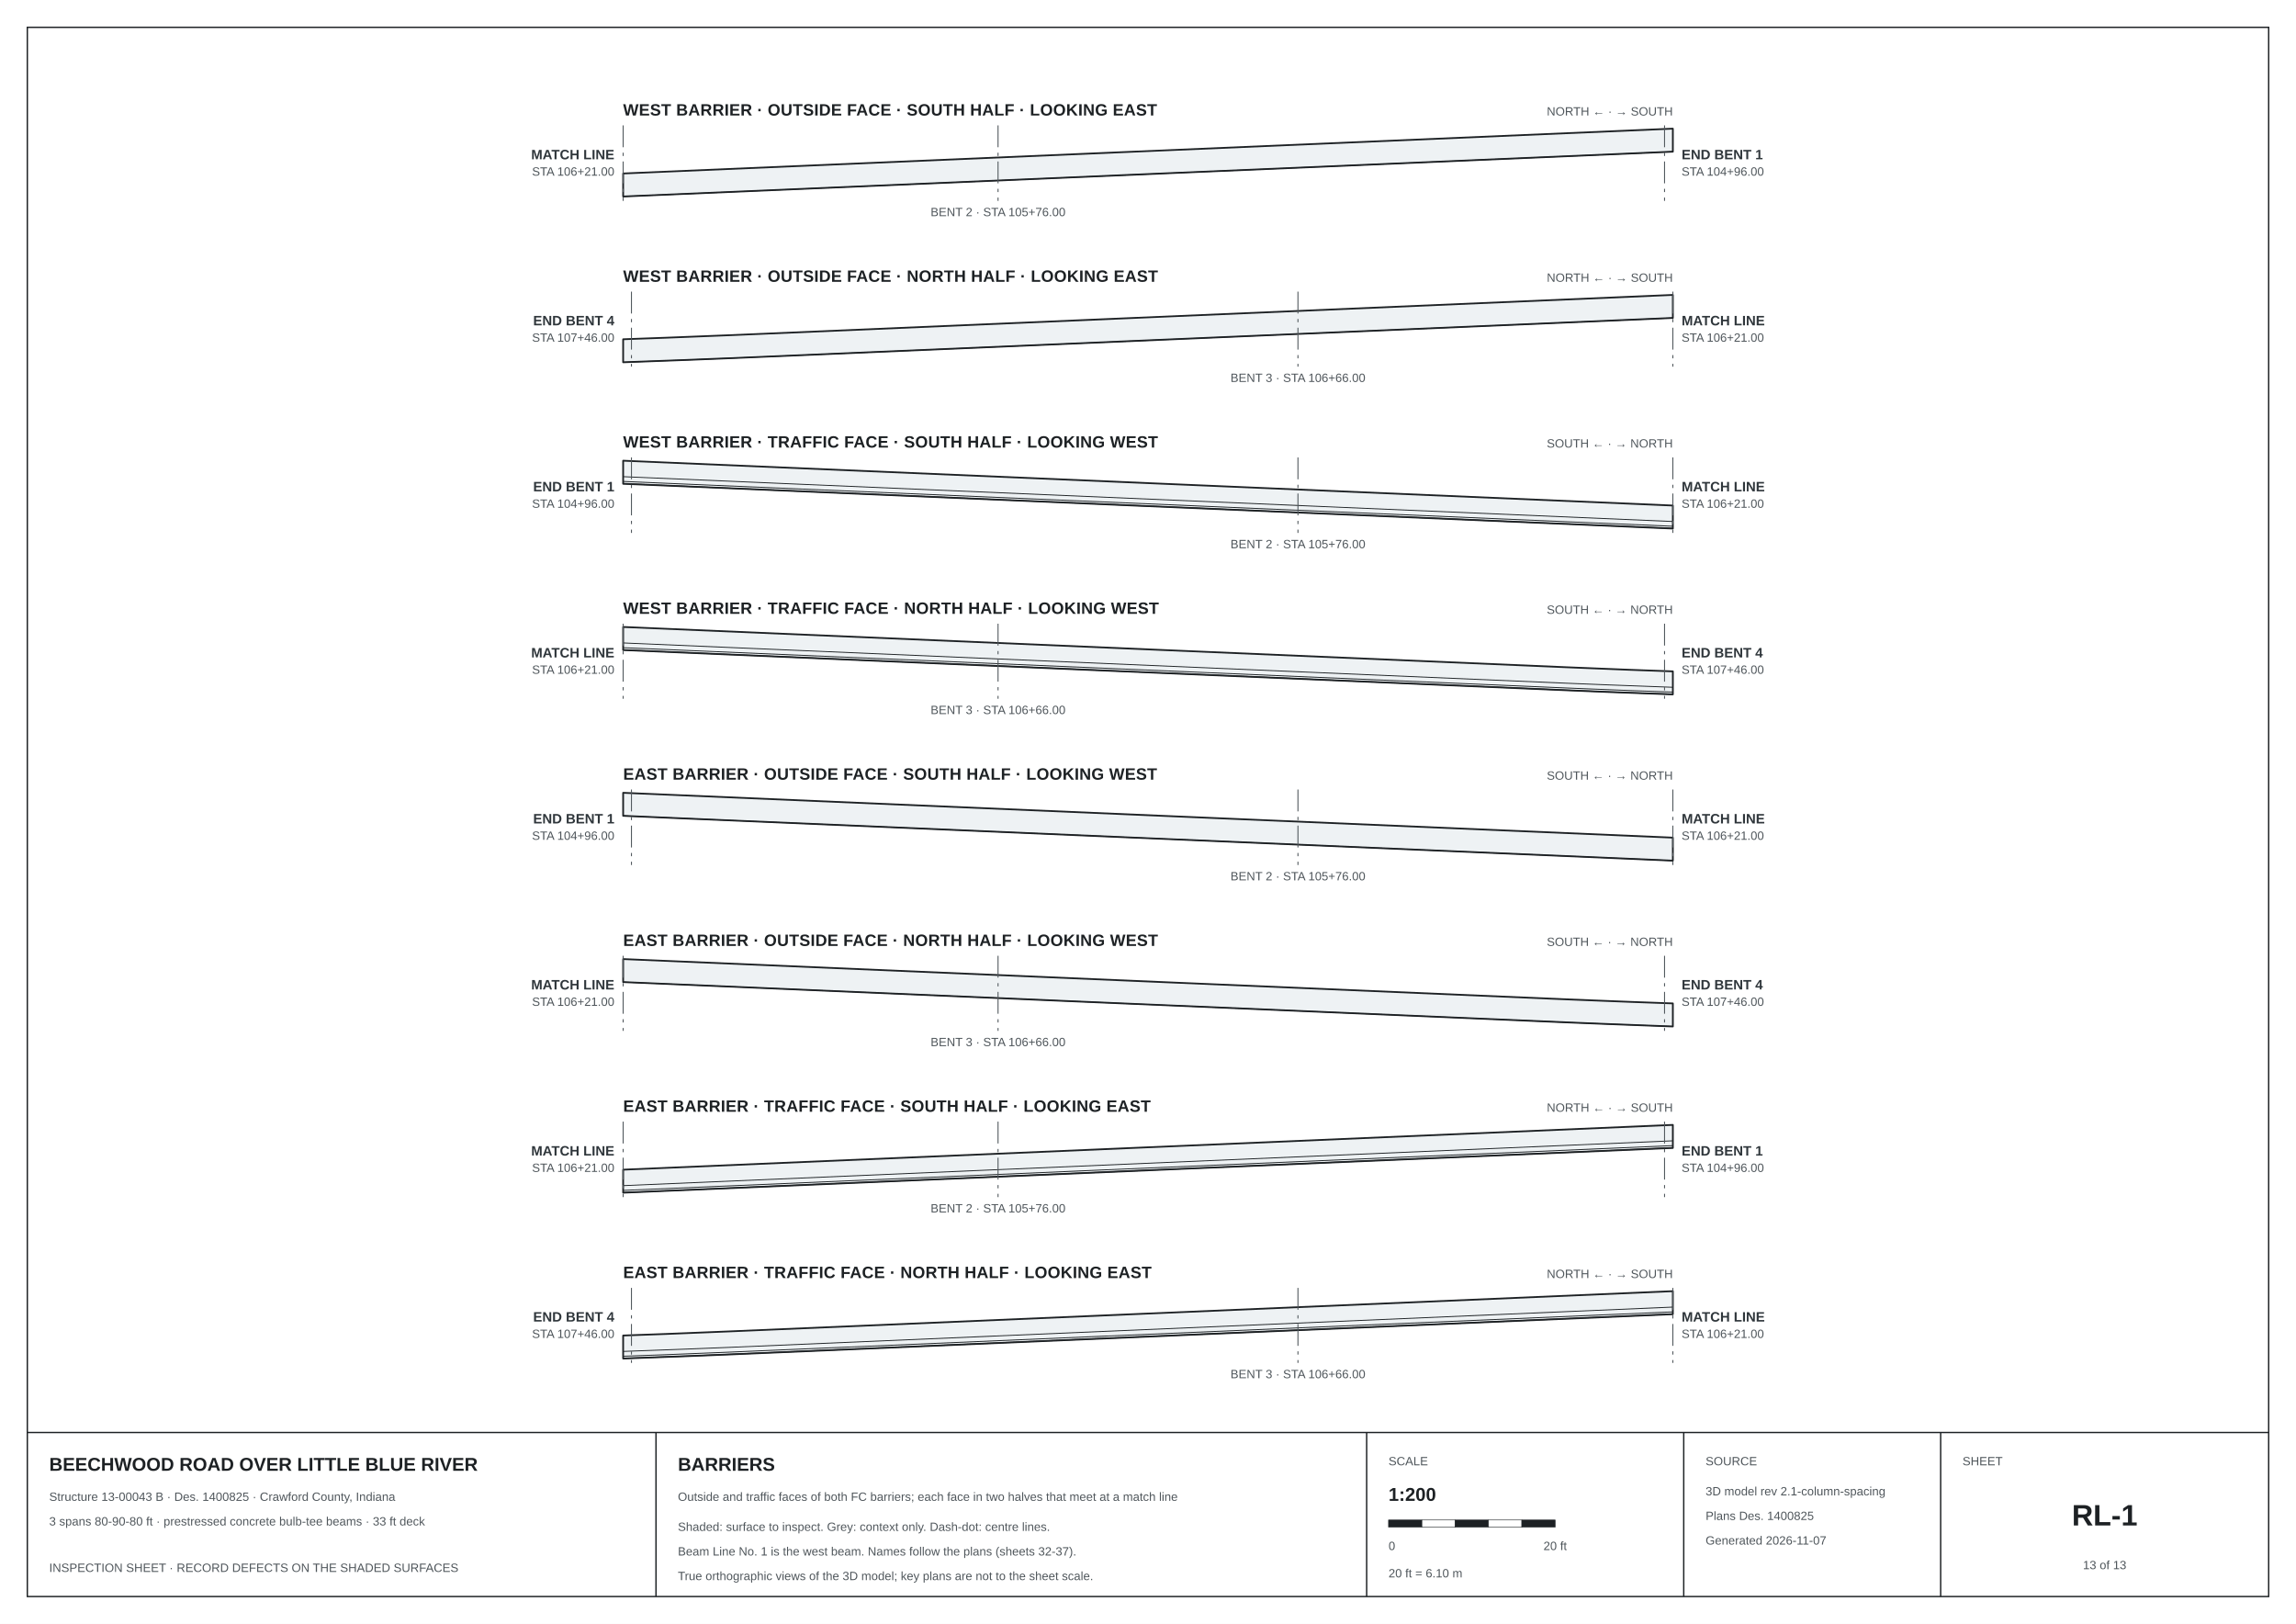
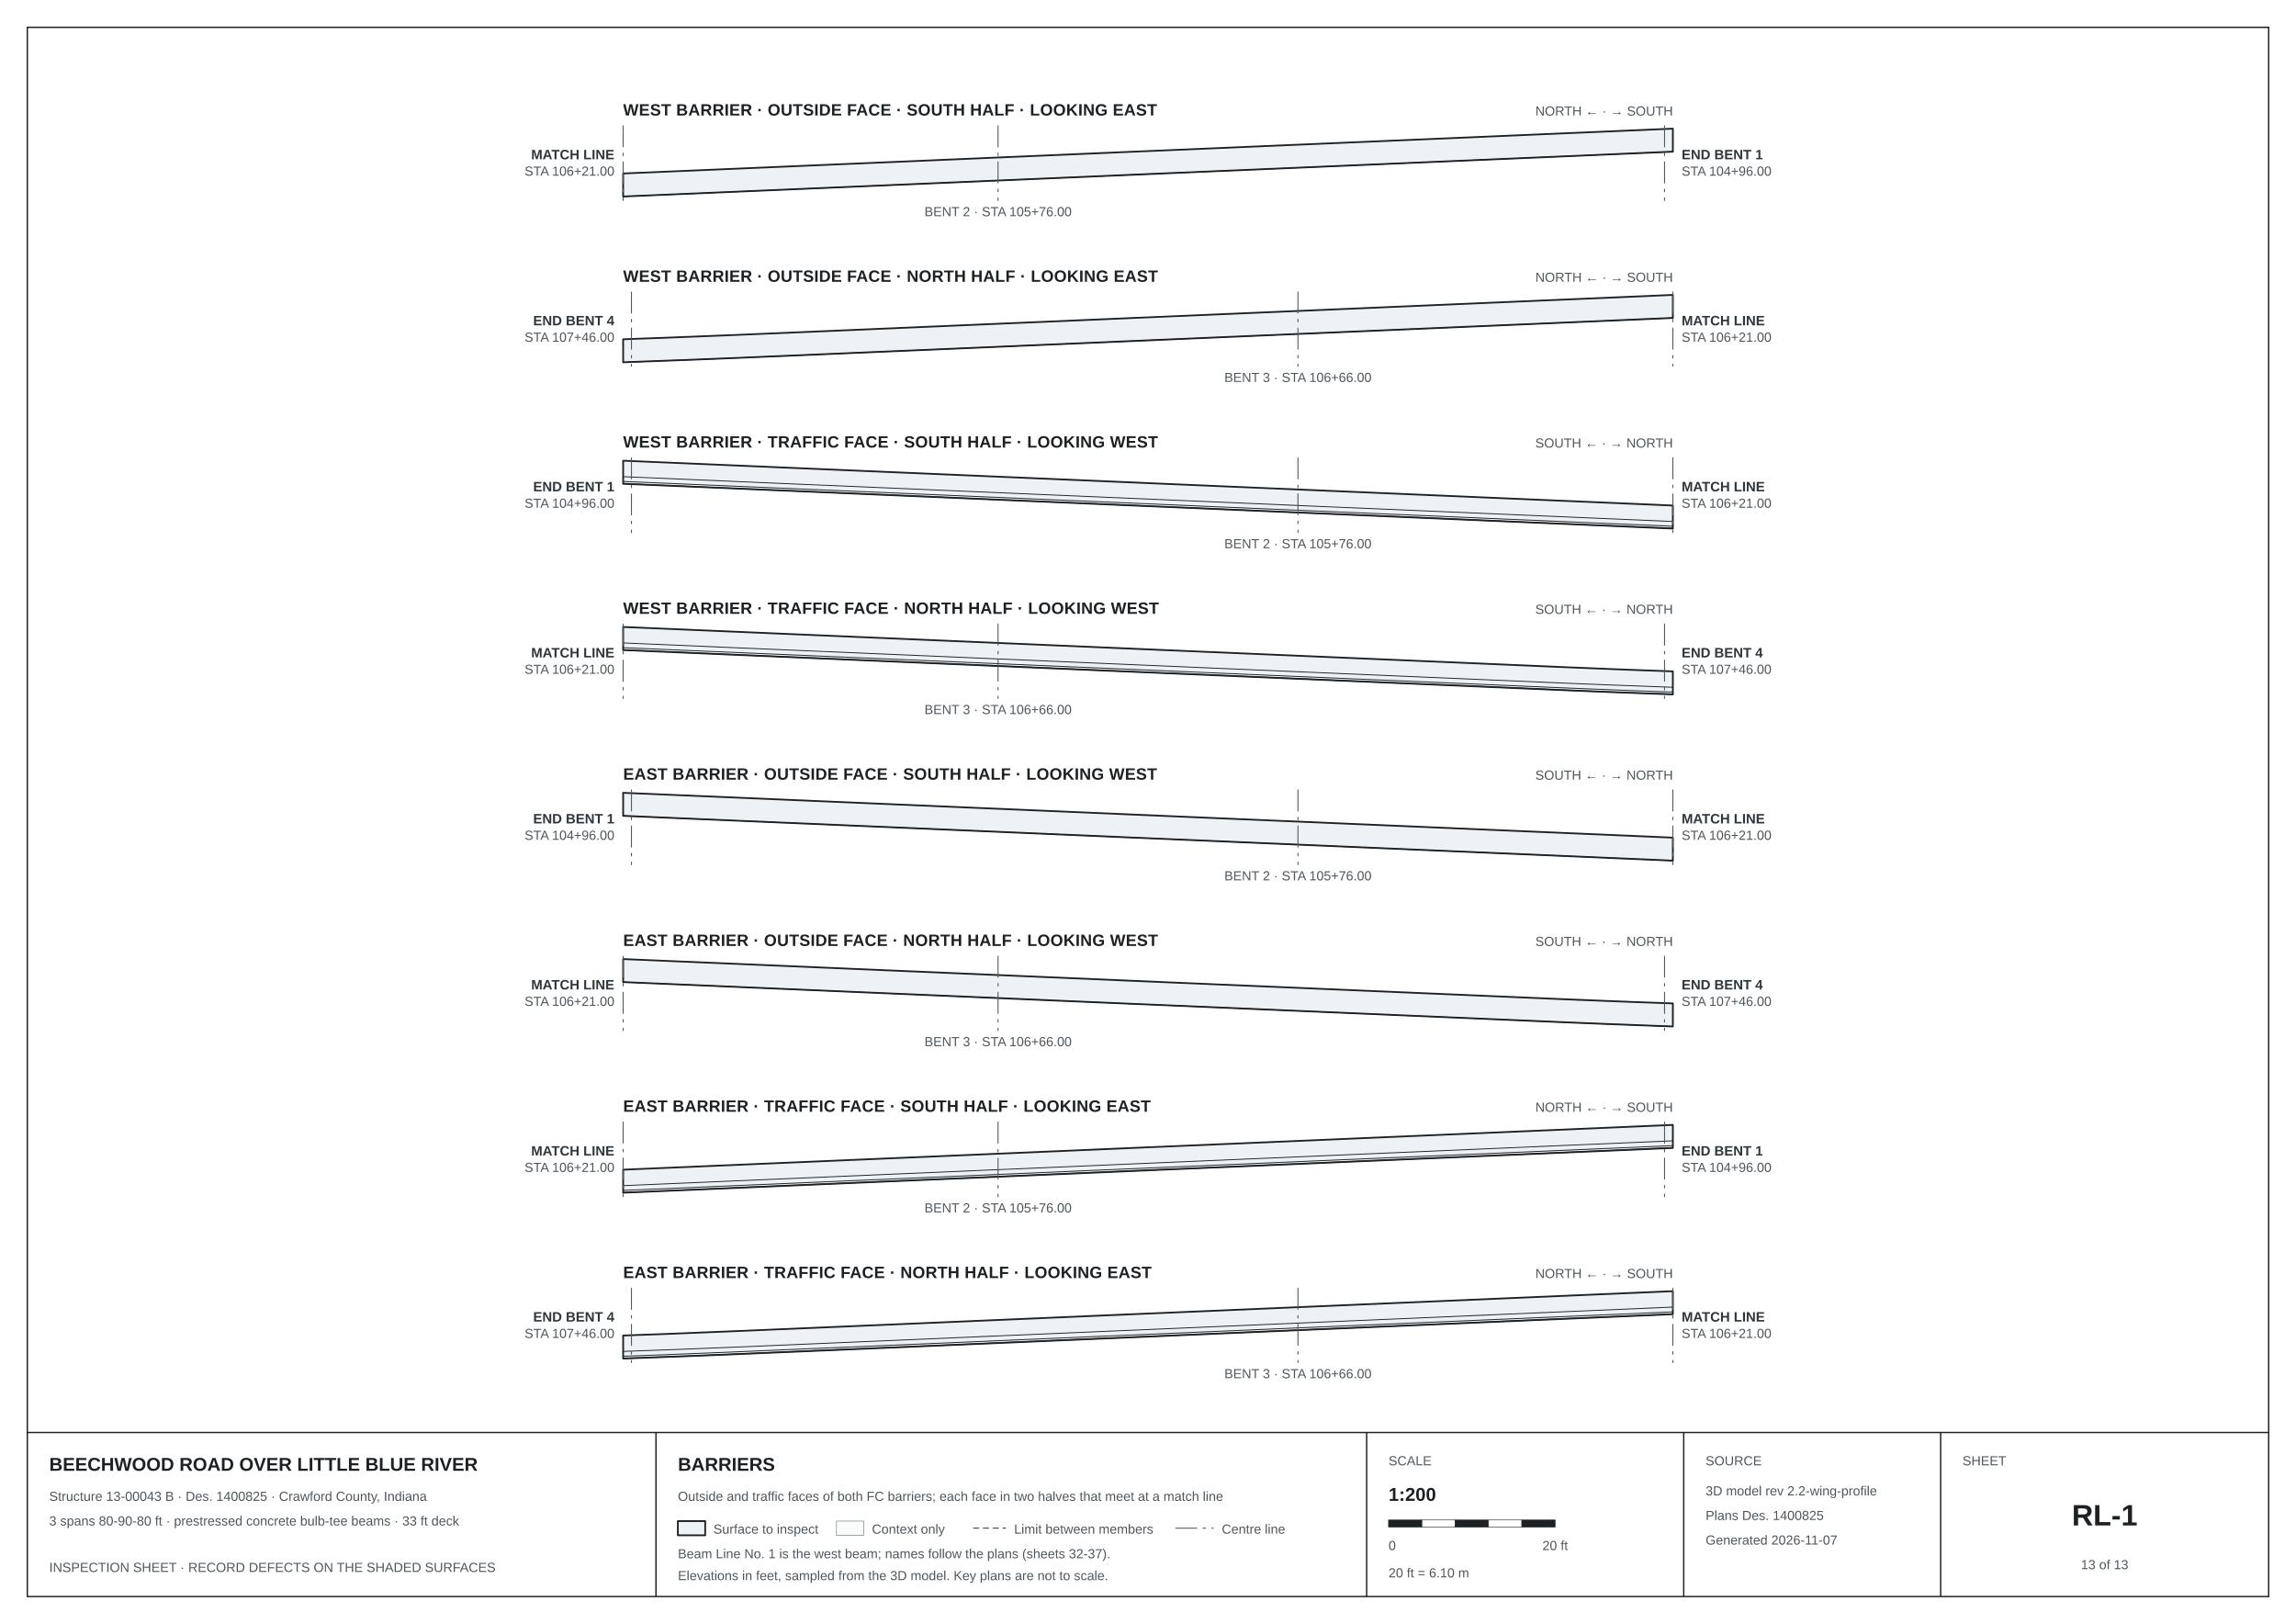
<svg xmlns="http://www.w3.org/2000/svg" viewBox="0 0 420 297" width="420mm" height="297mm">
-   <style>text{font-family:"IBM Plex Sans",Arial,Helvetica,sans-serif;fill:#1d2124}.t{font-size:2.6px}.s{font-size:2.2px;fill:#4f565b}.h{font-size:3px;font-weight:600;letter-spacing:.04px}.big{font-size:5.4px;font-weight:600}.mid{font-size:3.4px;font-weight:600}.lbl{font-size:2.5px;fill:#2f363b;font-weight:600}.ann{font-size:2.3px;fill:#1d2124}.o{fill:none;stroke:#1d2124;stroke-width:.32;stroke-linejoin:round;stroke-linecap:round}.e{fill:none;stroke:#1d2124;stroke-width:.16;stroke-linecap:round}.r{fill:none;stroke:#9aa2a7;stroke-width:.16;stroke-linejoin:round}.m{fill:#e3e7ea;stroke:#9aa2a7;stroke-width:.1}.f{fill:#eef2f4;stroke:none}.rf{fill:#fafbfb;stroke:none}.c{fill:none;stroke:#4f565b;stroke-width:.18;stroke-dasharray:4 1 .6 1}.ld{fill:none;stroke:#4f565b;stroke-width:.15}.ar{fill:#1d2124}.k{fill:none;stroke:#1d2124;stroke-width:.25}.thin{fill:none;stroke:#1d2124;stroke-width:.15}</style>
+   <style>text{font-family:"IBM Plex Sans",Arial,Helvetica,sans-serif;fill:#1d2124}.t{font-size:2.6px}.s{font-size:2.4px;fill:#4f565b}.h{font-size:3px;font-weight:600;letter-spacing:.04px}.big{font-size:5.4px;font-weight:600}.mid{font-size:3.4px;font-weight:600}.lbl{font-size:2.5px;fill:#2f363b;font-weight:600}.ann{font-size:2.5px;fill:#1d2124}.j{fill:none;stroke:#1d2124;stroke-width:.16;stroke-dasharray:1.1 .7}.o{fill:none;stroke:#1d2124;stroke-width:.32;stroke-linejoin:round;stroke-linecap:round}.e{fill:none;stroke:#1d2124;stroke-width:.16;stroke-linecap:round}.r{fill:none;stroke:#9aa2a7;stroke-width:.16;stroke-linejoin:round}.m{fill:#e3e7ea;stroke:#9aa2a7;stroke-width:.1}.f{fill:#eef2f4;stroke:none}.rf{fill:#fafbfb;stroke:none}.c{fill:none;stroke:#4f565b;stroke-width:.18;stroke-dasharray:4 1 .6 1}.ld{fill:none;stroke:#4f565b;stroke-width:.15}.ar{fill:#1d2124}.k{fill:none;stroke:#1d2124;stroke-width:.25}.thin{fill:none;stroke:#1d2124;stroke-width:.15}</style>
  <rect width="420" height="297" fill="#fff" />
  <rect x="5" y="5" width="410" height="287" class="k" />
  <text x="113.99" y="21.13" class="h" text-anchor="start">WEST BARRIER · OUTSIDE FACE · SOUTH HALF · LOOKING EAST</text>
  <text x="306.01" y="21.13" class="s" text-anchor="end">NORTH ← · → SOUTH</text>
  <g id="view-RLO-1">
    <path class="f" d="M113.99,35.94 306.01,27.74 306.01,23.53 113.99,31.73Z" />
    <path class="o" d="M113.99,35.94 306.01,27.74 306.01,23.53 113.99,31.73 113.99,35.94" />
    <path class="e" d="M306.01,23.68 306.01,27.74 113.99,35.94 113.99,31.87" />
  </g>
  <path class="c" d="M304.49,22.93V36.74" />
  <text x="307.61" y="29.13" class="lbl" text-anchor="start">END BENT 1</text>
  <text x="307.61" y="32.13" class="s" text-anchor="start">STA 104+96.00</text>
  <path class="c" d="M182.57,22.93V36.74" />
  <text x="182.57" y="39.54" class="s" text-anchor="middle">BENT 2 · STA 105+76.00</text>
  <path class="c" d="M113.99,22.93V36.74" />
  <text x="112.39" y="29.13" class="lbl" text-anchor="end">MATCH LINE</text>
  <text x="112.39" y="32.13" class="s" text-anchor="end">STA 106+21.00</text>
  <text x="113.99" y="51.54" class="h" text-anchor="start">WEST BARRIER · OUTSIDE FACE · NORTH HALF · LOOKING EAST</text>
  <text x="306.01" y="51.54" class="s" text-anchor="end">NORTH ← · → SOUTH</text>
  <g id="view-RLO-2">
    <path class="f" d="M113.99,66.26 125.63,65.83 133.38,65.52 306.01,58.15 306.01,53.94 133.38,61.31 121.75,61.77 113.99,62.05Z" />
    <path class="o" d="M113.99,66.26 125.63,65.83 133.38,65.52 306.01,58.15 306.01,53.94 133.38,61.31 121.75,61.77 113.99,62.05 113.99,66.26" />
    <path class="e" d="M306.01,54.09 306.01,58.15 133.38,65.52 125.63,65.83 113.99,66.26 113.99,62.20" />
  </g>
  <path class="c" d="M237.43,53.34V67.06" />
  <text x="237.43" y="69.86" class="s" text-anchor="middle">BENT 3 · STA 106+66.00</text>
  <path class="c" d="M115.51,53.34V67.06" />
  <text x="112.39" y="59.50" class="lbl" text-anchor="end">END BENT 4</text>
  <text x="112.39" y="62.50" class="s" text-anchor="end">STA 107+46.00</text>
  <path class="c" d="M306.01,53.34V67.06" />
  <text x="307.61" y="59.50" class="lbl" text-anchor="start">MATCH LINE</text>
  <text x="307.61" y="62.50" class="s" text-anchor="start">STA 106+21.00</text>
  <text x="113.99" y="81.86" class="h" text-anchor="start">WEST BARRIER · TRAFFIC FACE · SOUTH HALF · LOOKING WEST</text>
  <text x="306.01" y="81.86" class="s" text-anchor="end">SOUTH ← · → NORTH</text>
  <g id="view-RLT-1">
    <path class="f" d="M113.99,88.48 125.63,88.97 306.01,96.67 306.01,92.46 113.99,84.26Z" />
    <path class="o" d="M113.99,88.48 125.63,88.97 306.01,96.67 306.01,92.46 113.99,84.26 113.99,88.48" />
    <path class="e" d="M113.99,87.18 113.99,84.38M113.99,87.18 306.01,95.38M113.99,88.05 113.99,87.18M113.99,88.05 306.01,96.25M113.99,88.05 113.99,88.44 306.01,96.63 306.01,96.25M113.99,88.48 306.01,96.67M306.01,95.38 306.01,92.58M306.01,96.25 306.01,95.38" />
  </g>
  <path class="c" d="M115.51,83.66V97.47" />
  <text x="112.39" y="89.87" class="lbl" text-anchor="end">END BENT 1</text>
  <text x="112.39" y="92.87" class="s" text-anchor="end">STA 104+96.00</text>
  <path class="c" d="M237.43,83.66V97.47" />
  <text x="237.43" y="100.27" class="s" text-anchor="middle">BENT 2 · STA 105+76.00</text>
  <path class="c" d="M306.01,83.66V97.47" />
  <text x="307.61" y="89.87" class="lbl" text-anchor="start">MATCH LINE</text>
  <text x="307.61" y="92.87" class="s" text-anchor="start">STA 106+21.00</text>
  <text x="113.99" y="112.27" class="h" text-anchor="start">WEST BARRIER · TRAFFIC FACE · NORTH HALF · LOOKING WEST</text>
  <text x="306.01" y="112.27" class="s" text-anchor="end">SOUTH ← · → NORTH</text>
  <g id="view-RLT-2">
    <path class="f" d="M113.99,118.89 286.62,126.25 294.37,126.57 306.01,127.00 306.01,122.79 298.25,122.51 286.62,122.04 113.99,114.67Z" />
    <path class="o" d="M113.99,118.89 286.62,126.25 294.37,126.57 306.01,127.00 306.01,122.79 298.25,122.51 286.62,122.04 113.99,114.67 113.99,118.89" />
    <path class="e" d="M113.99,117.59 113.99,114.79M113.99,117.59 286.62,124.96 294.37,125.27 306.01,125.70M113.99,118.46 113.99,117.59M113.99,118.46 286.62,125.83 298.25,126.30 306.01,126.58M113.99,118.46 113.99,118.85 286.62,126.21 294.37,126.53 306.01,126.96 306.01,126.58M113.99,118.89 286.62,126.25 294.37,126.57 306.01,127.00M306.01,125.70 306.01,122.90M306.01,126.58 306.01,125.70" />
  </g>
  <path class="c" d="M182.57,114.07V127.80" />
  <text x="182.57" y="130.60" class="s" text-anchor="middle">BENT 3 · STA 106+66.00</text>
  <path class="c" d="M304.49,114.07V127.80" />
  <text x="307.61" y="120.24" class="lbl" text-anchor="start">END BENT 4</text>
  <text x="307.61" y="123.24" class="s" text-anchor="start">STA 107+46.00</text>
  <path class="c" d="M113.99,114.07V127.80" />
  <text x="112.39" y="120.24" class="lbl" text-anchor="end">MATCH LINE</text>
  <text x="112.39" y="123.24" class="s" text-anchor="end">STA 106+21.00</text>
  <text x="113.99" y="142.60" class="h" text-anchor="start">EAST BARRIER · OUTSIDE FACE · SOUTH HALF · LOOKING WEST</text>
  <text x="306.01" y="142.60" class="s" text-anchor="end">SOUTH ← · → NORTH</text>
  <g id="view-RRO-1">
    <path class="f" d="M113.99,149.21 125.63,149.71 306.01,157.41 306.01,153.20 113.99,145.00Z" />
    <path class="o" d="M113.99,149.21 125.63,149.71 306.01,157.41 306.01,153.20 113.99,145.00 113.99,149.21" />
    <path class="e" d="M113.99,145.15 113.99,149.21 306.01,157.41 306.01,153.35" />
  </g>
  <path class="c" d="M115.51,144.40V158.21" />
  <text x="112.39" y="150.60" class="lbl" text-anchor="end">END BENT 1</text>
  <text x="112.39" y="153.60" class="s" text-anchor="end">STA 104+96.00</text>
  <path class="c" d="M237.43,144.40V158.21" />
  <text x="237.43" y="161.01" class="s" text-anchor="middle">BENT 2 · STA 105+76.00</text>
  <path class="c" d="M306.01,144.40V158.21" />
  <text x="307.61" y="150.60" class="lbl" text-anchor="start">MATCH LINE</text>
  <text x="307.61" y="153.60" class="s" text-anchor="start">STA 106+21.00</text>
  <text x="113.99" y="173.01" class="h" text-anchor="start">EAST BARRIER · OUTSIDE FACE · NORTH HALF · LOOKING WEST</text>
  <text x="306.01" y="173.01" class="s" text-anchor="end">SOUTH ← · → NORTH</text>
  <g id="view-RRO-2">
    <path class="f" d="M113.99,179.62 286.62,186.99 294.37,187.30 306.01,187.74 306.01,183.52 298.25,183.24 286.62,182.78 113.99,175.41Z" />
    <path class="o" d="M113.99,179.62 286.62,186.99 294.37,187.30 306.01,187.74 306.01,183.52 298.25,183.24 286.62,182.78 113.99,175.41 113.99,179.62" />
    <path class="e" d="M113.99,175.56 113.99,179.62 286.62,186.99 294.37,187.30 306.01,187.74 306.01,183.67" />
  </g>
  <path class="c" d="M182.57,174.81V188.54" />
  <text x="182.57" y="191.34" class="s" text-anchor="middle">BENT 3 · STA 106+66.00</text>
  <path class="c" d="M304.49,174.81V188.54" />
  <text x="307.61" y="180.97" class="lbl" text-anchor="start">END BENT 4</text>
  <text x="307.61" y="183.97" class="s" text-anchor="start">STA 107+46.00</text>
  <path class="c" d="M113.99,174.81V188.54" />
  <text x="112.39" y="180.97" class="lbl" text-anchor="end">MATCH LINE</text>
  <text x="112.39" y="183.97" class="s" text-anchor="end">STA 106+21.00</text>
  <text x="113.99" y="203.34" class="h" text-anchor="start">EAST BARRIER · TRAFFIC FACE · SOUTH HALF · LOOKING EAST</text>
  <text x="306.01" y="203.34" class="s" text-anchor="end">NORTH ← · → SOUTH</text>
  <g id="view-RRT-1">
    <path class="f" d="M113.99,218.14 306.01,209.95 306.01,205.74 113.99,213.93Z" />
    <path class="o" d="M113.99,218.14 306.01,209.95 306.01,205.74 113.99,213.93 113.99,218.14" />
    <path class="e" d="M113.99,214.05 113.99,216.85M113.99,216.85 113.99,217.72M306.01,208.65 113.99,216.85M306.01,209.53 306.01,209.91 113.99,218.10 113.99,217.72M306.01,209.53 113.99,217.72M306.01,209.95 113.99,218.14M306.01,205.85 306.01,208.65M306.01,208.65 306.01,209.53" />
  </g>
  <path class="c" d="M304.49,205.14V218.95" />
  <text x="307.61" y="211.34" class="lbl" text-anchor="start">END BENT 1</text>
  <text x="307.61" y="214.34" class="s" text-anchor="start">STA 104+96.00</text>
  <path class="c" d="M182.57,205.14V218.95" />
  <text x="182.57" y="221.75" class="s" text-anchor="middle">BENT 2 · STA 105+76.00</text>
  <path class="c" d="M113.99,205.14V218.95" />
  <text x="112.39" y="211.34" class="lbl" text-anchor="end">MATCH LINE</text>
  <text x="112.39" y="214.34" class="s" text-anchor="end">STA 106+21.00</text>
  <text x="113.99" y="233.75" class="h" text-anchor="start">EAST BARRIER · TRAFFIC FACE · NORTH HALF · LOOKING EAST</text>
  <text x="306.01" y="233.75" class="s" text-anchor="end">NORTH ← · → SOUTH</text>
  <g id="view-RRT-2">
    <path class="f" d="M113.99,248.47 125.63,248.04 133.38,247.73 306.01,240.36 306.01,236.15 133.38,243.51 121.75,243.98 113.99,244.26Z" />
    <path class="o" d="M113.99,248.47 125.63,248.04 133.38,247.73 306.01,240.36 306.01,236.15 133.38,243.51 121.75,243.98 113.99,244.26 113.99,248.47" />
    <path class="e" d="M113.99,244.37 113.99,247.17M113.99,247.17 113.99,248.05M306.01,239.06 133.38,246.43 125.63,246.74 113.99,247.17M306.01,239.94 306.01,240.32 133.38,247.68 125.63,248.00 113.99,248.43 113.99,248.05M306.01,239.94 133.38,247.30 121.75,247.77 113.99,248.05M306.01,240.36 133.38,247.73 125.63,248.04 113.99,248.47M306.01,236.26 306.01,239.06M306.01,239.06 306.01,239.94" />
  </g>
  <path class="c" d="M237.43,235.55V249.27" />
  <text x="237.43" y="252.07" class="s" text-anchor="middle">BENT 3 · STA 106+66.00</text>
  <path class="c" d="M115.51,235.55V249.27" />
  <text x="112.39" y="241.71" class="lbl" text-anchor="end">END BENT 4</text>
  <text x="112.39" y="244.71" class="s" text-anchor="end">STA 107+46.00</text>
  <path class="c" d="M306.01,235.55V249.27" />
  <text x="307.61" y="241.71" class="lbl" text-anchor="start">MATCH LINE</text>
  <text x="307.61" y="244.71" class="s" text-anchor="start">STA 106+21.00</text>
  <path class="k" d="M5,262.0H415M120,262.0V292M250,262.0V292M308,262.0V292M355,262.0V292" />
  <text x="9.00" y="269.00" class="mid" text-anchor="start">BEECHWOOD ROAD OVER LITTLE BLUE RIVER</text>
  <text x="9.00" y="274.50" class="s" text-anchor="start">Structure 13-00043 B · Des. 1400825 · Crawford County, Indiana</text>
  <text x="9.00" y="279.00" class="s" text-anchor="start">3 spans 80-90-80 ft · prestressed concrete bulb-tee beams · 33 ft deck</text>
  <text x="9.00" y="287.50" class="s" text-anchor="start">INSPECTION SHEET · RECORD DEFECTS ON THE SHADED SURFACES</text>
  <text x="124.00" y="269.00" class="mid" text-anchor="start">BARRIERS</text>
  <text x="124.00" y="274.50" class="s" text-anchor="start">Outside and traffic faces of both FC barriers; each face in two halves that meet at a match line</text>
-   <text x="124.00" y="280.00" class="s" text-anchor="start">Shaded: surface to inspect. Grey: context only. Dash-dot: centre lines.</text>
-   <text x="124.00" y="284.50" class="s" text-anchor="start">Beam Line No. 1 is the west beam. Names follow the plans (sheets 32-37).</text>
-   <text x="124.00" y="289.00" class="s" text-anchor="start">True orthographic views of the 3D model; key plans are not to the sheet scale.</text>
+   <rect x="124" y="278.2" width="5" height="2.6" class="f" />
+   <rect x="124" y="278.2" width="5" height="2.6" class="o" />
+   <text x="130.50" y="280.50" class="s" text-anchor="start">Surface to inspect</text>
+   <rect x="153" y="278.2" width="5" height="2.6" class="rf" />
+   <rect x="153" y="278.2" width="5" height="2.6" class="r" />
+   <text x="159.50" y="280.50" class="s" text-anchor="start">Context only</text>
+   <path class="j" d="M178,279.5h6" />
+   <text x="185.50" y="280.50" class="s" text-anchor="start">Limit between members</text>
+   <path class="c" d="M215,279.5h7" />
+   <text x="223.50" y="280.50" class="s" text-anchor="start">Centre line</text>
+   <text x="124.00" y="285.00" class="s" text-anchor="start">Beam Line No. 1 is the west beam; names follow the plans (sheets 32-37).</text>
+   <text x="124.00" y="289.00" class="s" text-anchor="start">Elevations in feet, sampled from the 3D model. Key plans are not to scale.</text>
  <text x="254.00" y="268.00" class="s" text-anchor="start">SCALE</text>
  <text x="254.00" y="274.50" class="mid" text-anchor="start">1:200</text>
  <rect x="254.00" y="278.0" width="6.10" height="1.3" fill="#1d2124" stroke="#1d2124" stroke-width=".1" />
  <rect x="260.10" y="278.0" width="6.10" height="1.3" fill="#fff" stroke="#1d2124" stroke-width=".1" />
  <rect x="266.19" y="278.0" width="6.10" height="1.3" fill="#1d2124" stroke="#1d2124" stroke-width=".1" />
  <rect x="272.29" y="278.0" width="6.10" height="1.3" fill="#fff" stroke="#1d2124" stroke-width=".1" />
  <rect x="278.38" y="278.0" width="6.10" height="1.3" fill="#1d2124" stroke="#1d2124" stroke-width=".1" />
  <text x="254.00" y="283.50" class="s" text-anchor="start">0</text>
  <text x="284.48" y="283.50" class="s" text-anchor="middle">20 ft</text>
  <text x="254.00" y="288.50" class="s" text-anchor="start">20 ft = 6.10 m</text>
  <text x="312.00" y="268.00" class="s" text-anchor="start">SOURCE</text>
-   <text x="312.00" y="273.50" class="s" text-anchor="start">3D model rev 2.1-column-spacing</text>
+   <text x="312.00" y="273.50" class="s" text-anchor="start">3D model rev 2.2-wing-profile</text>
  <text x="312.00" y="278.00" class="s" text-anchor="start">Plans Des. 1400825</text>
  <text x="312.00" y="282.50" class="s" text-anchor="start">Generated 2026-11-07</text>
  <text x="359.00" y="268.00" class="s" text-anchor="start">SHEET</text>
  <text x="385.00" y="279.00" class="big" text-anchor="middle">RL-1</text>
  <text x="385.00" y="287.00" class="s" text-anchor="middle">13 of 13</text>
</svg>
